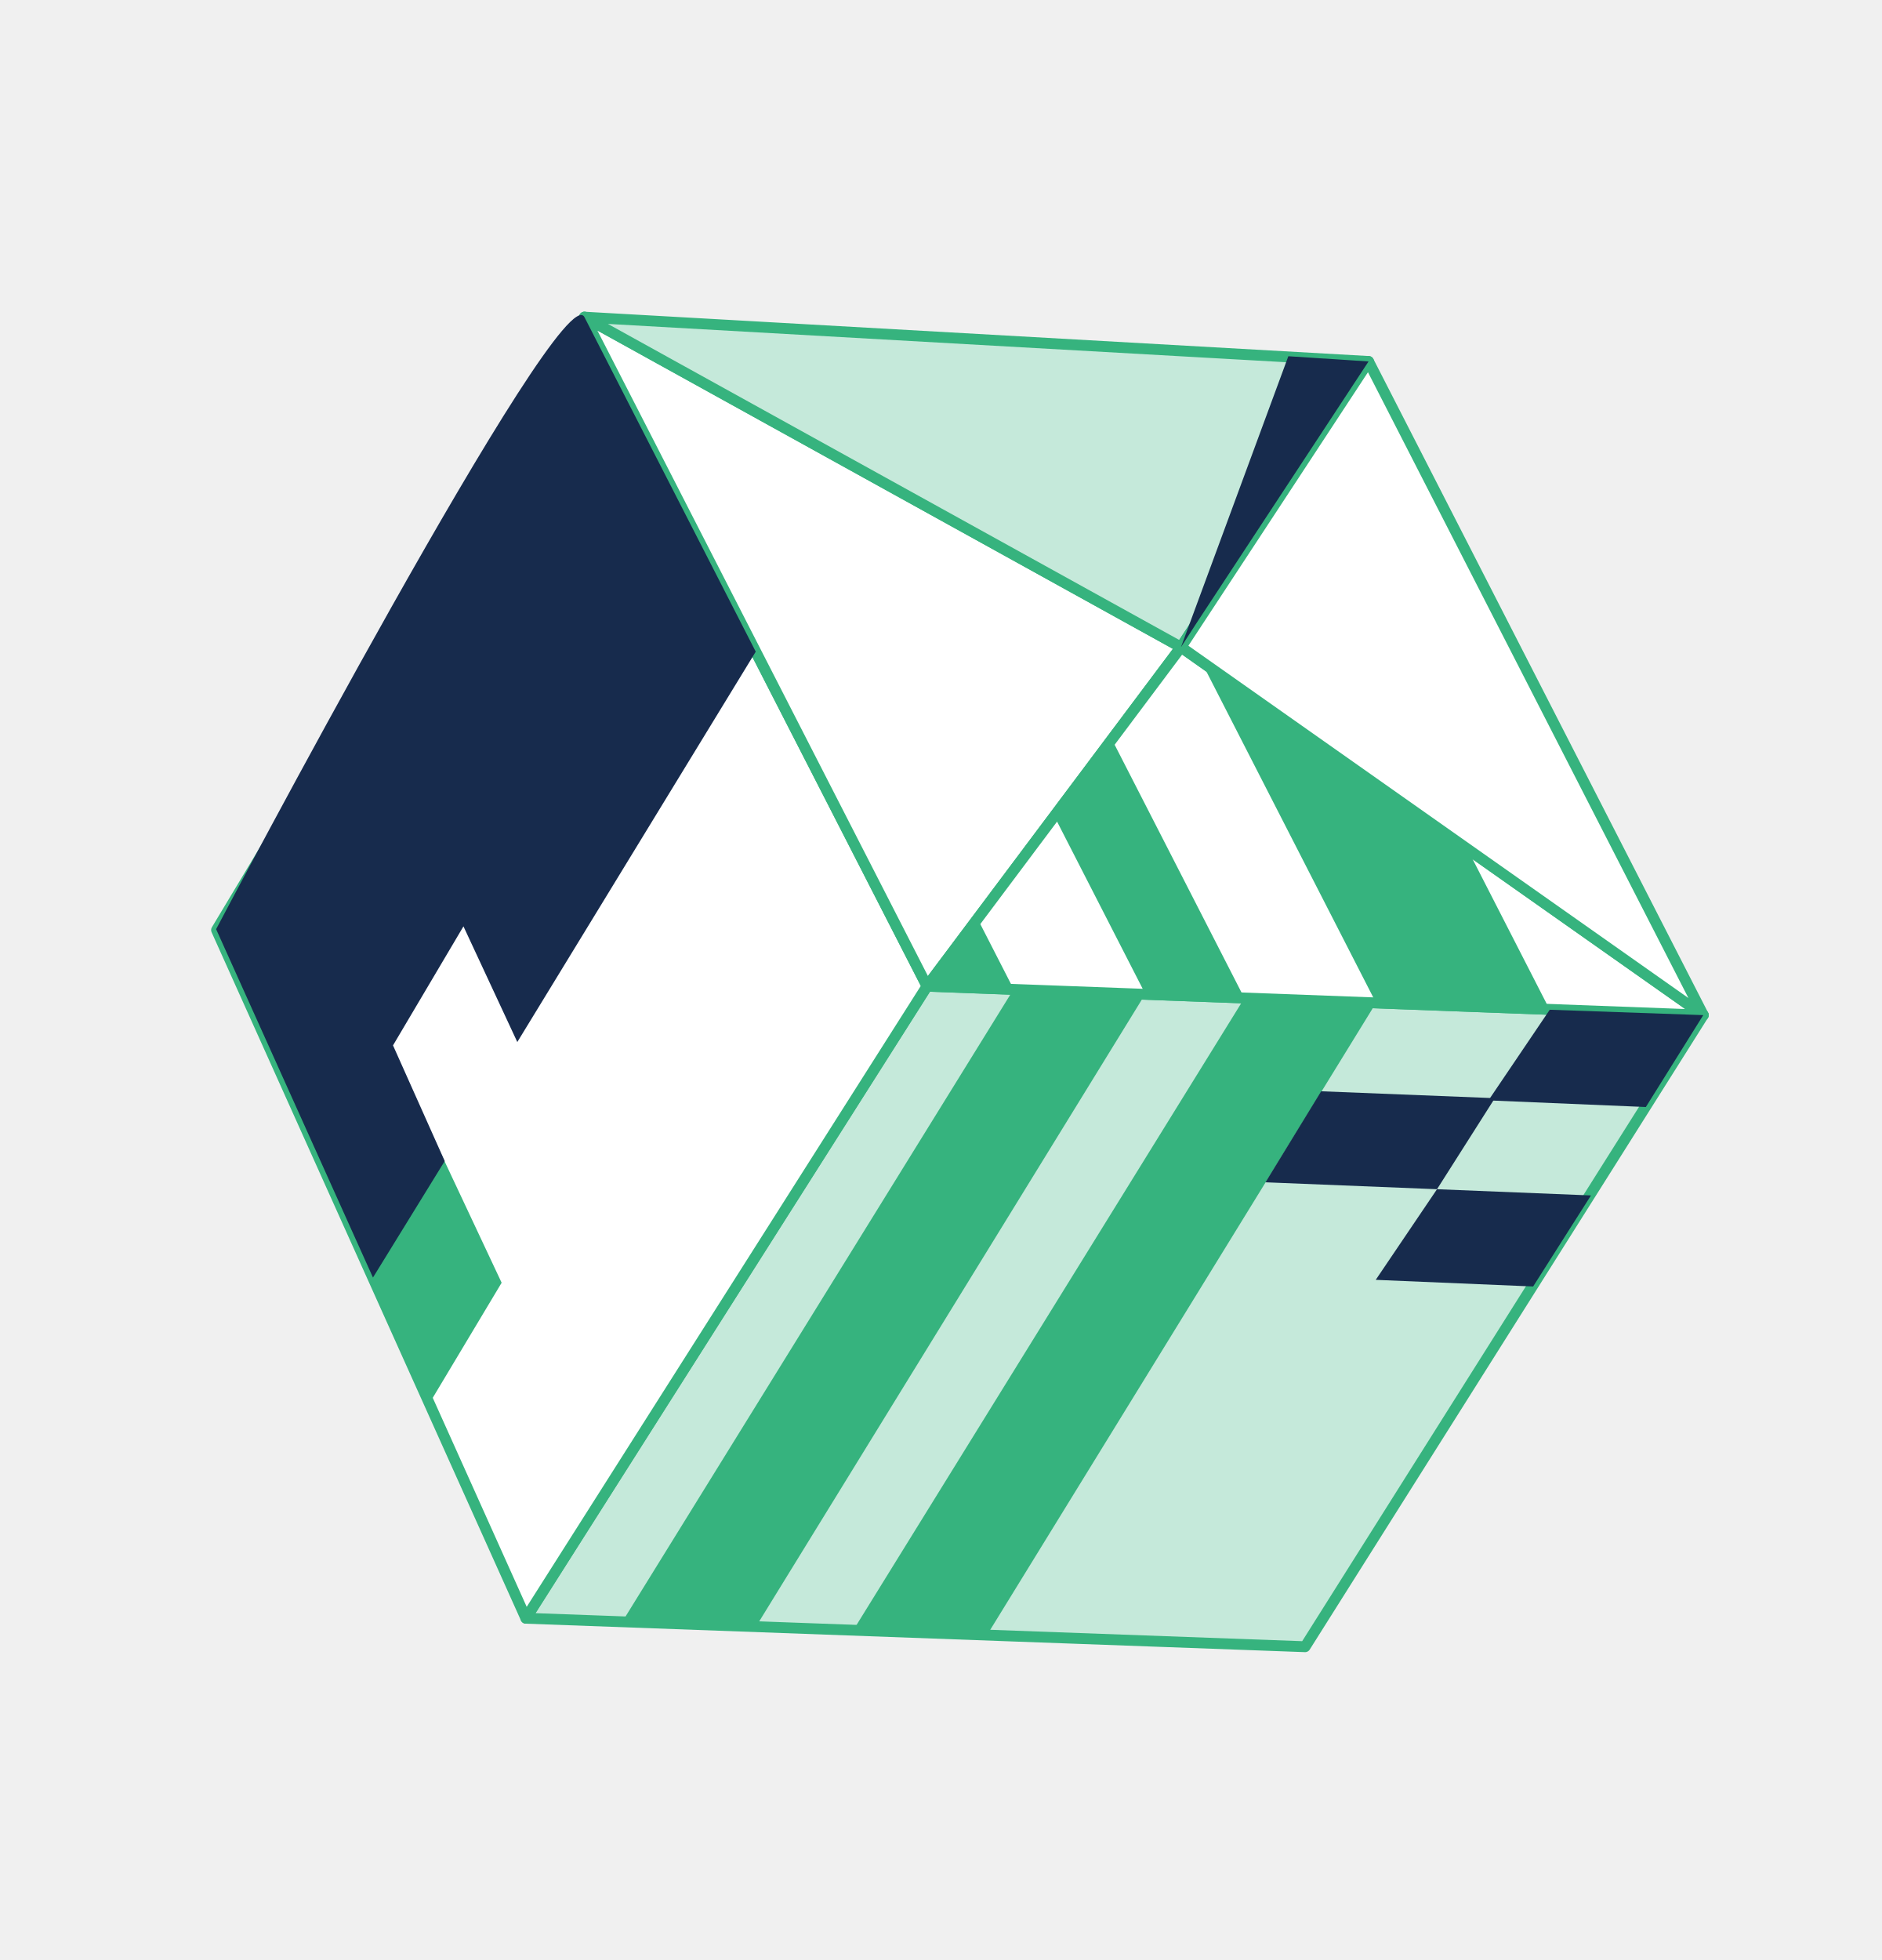
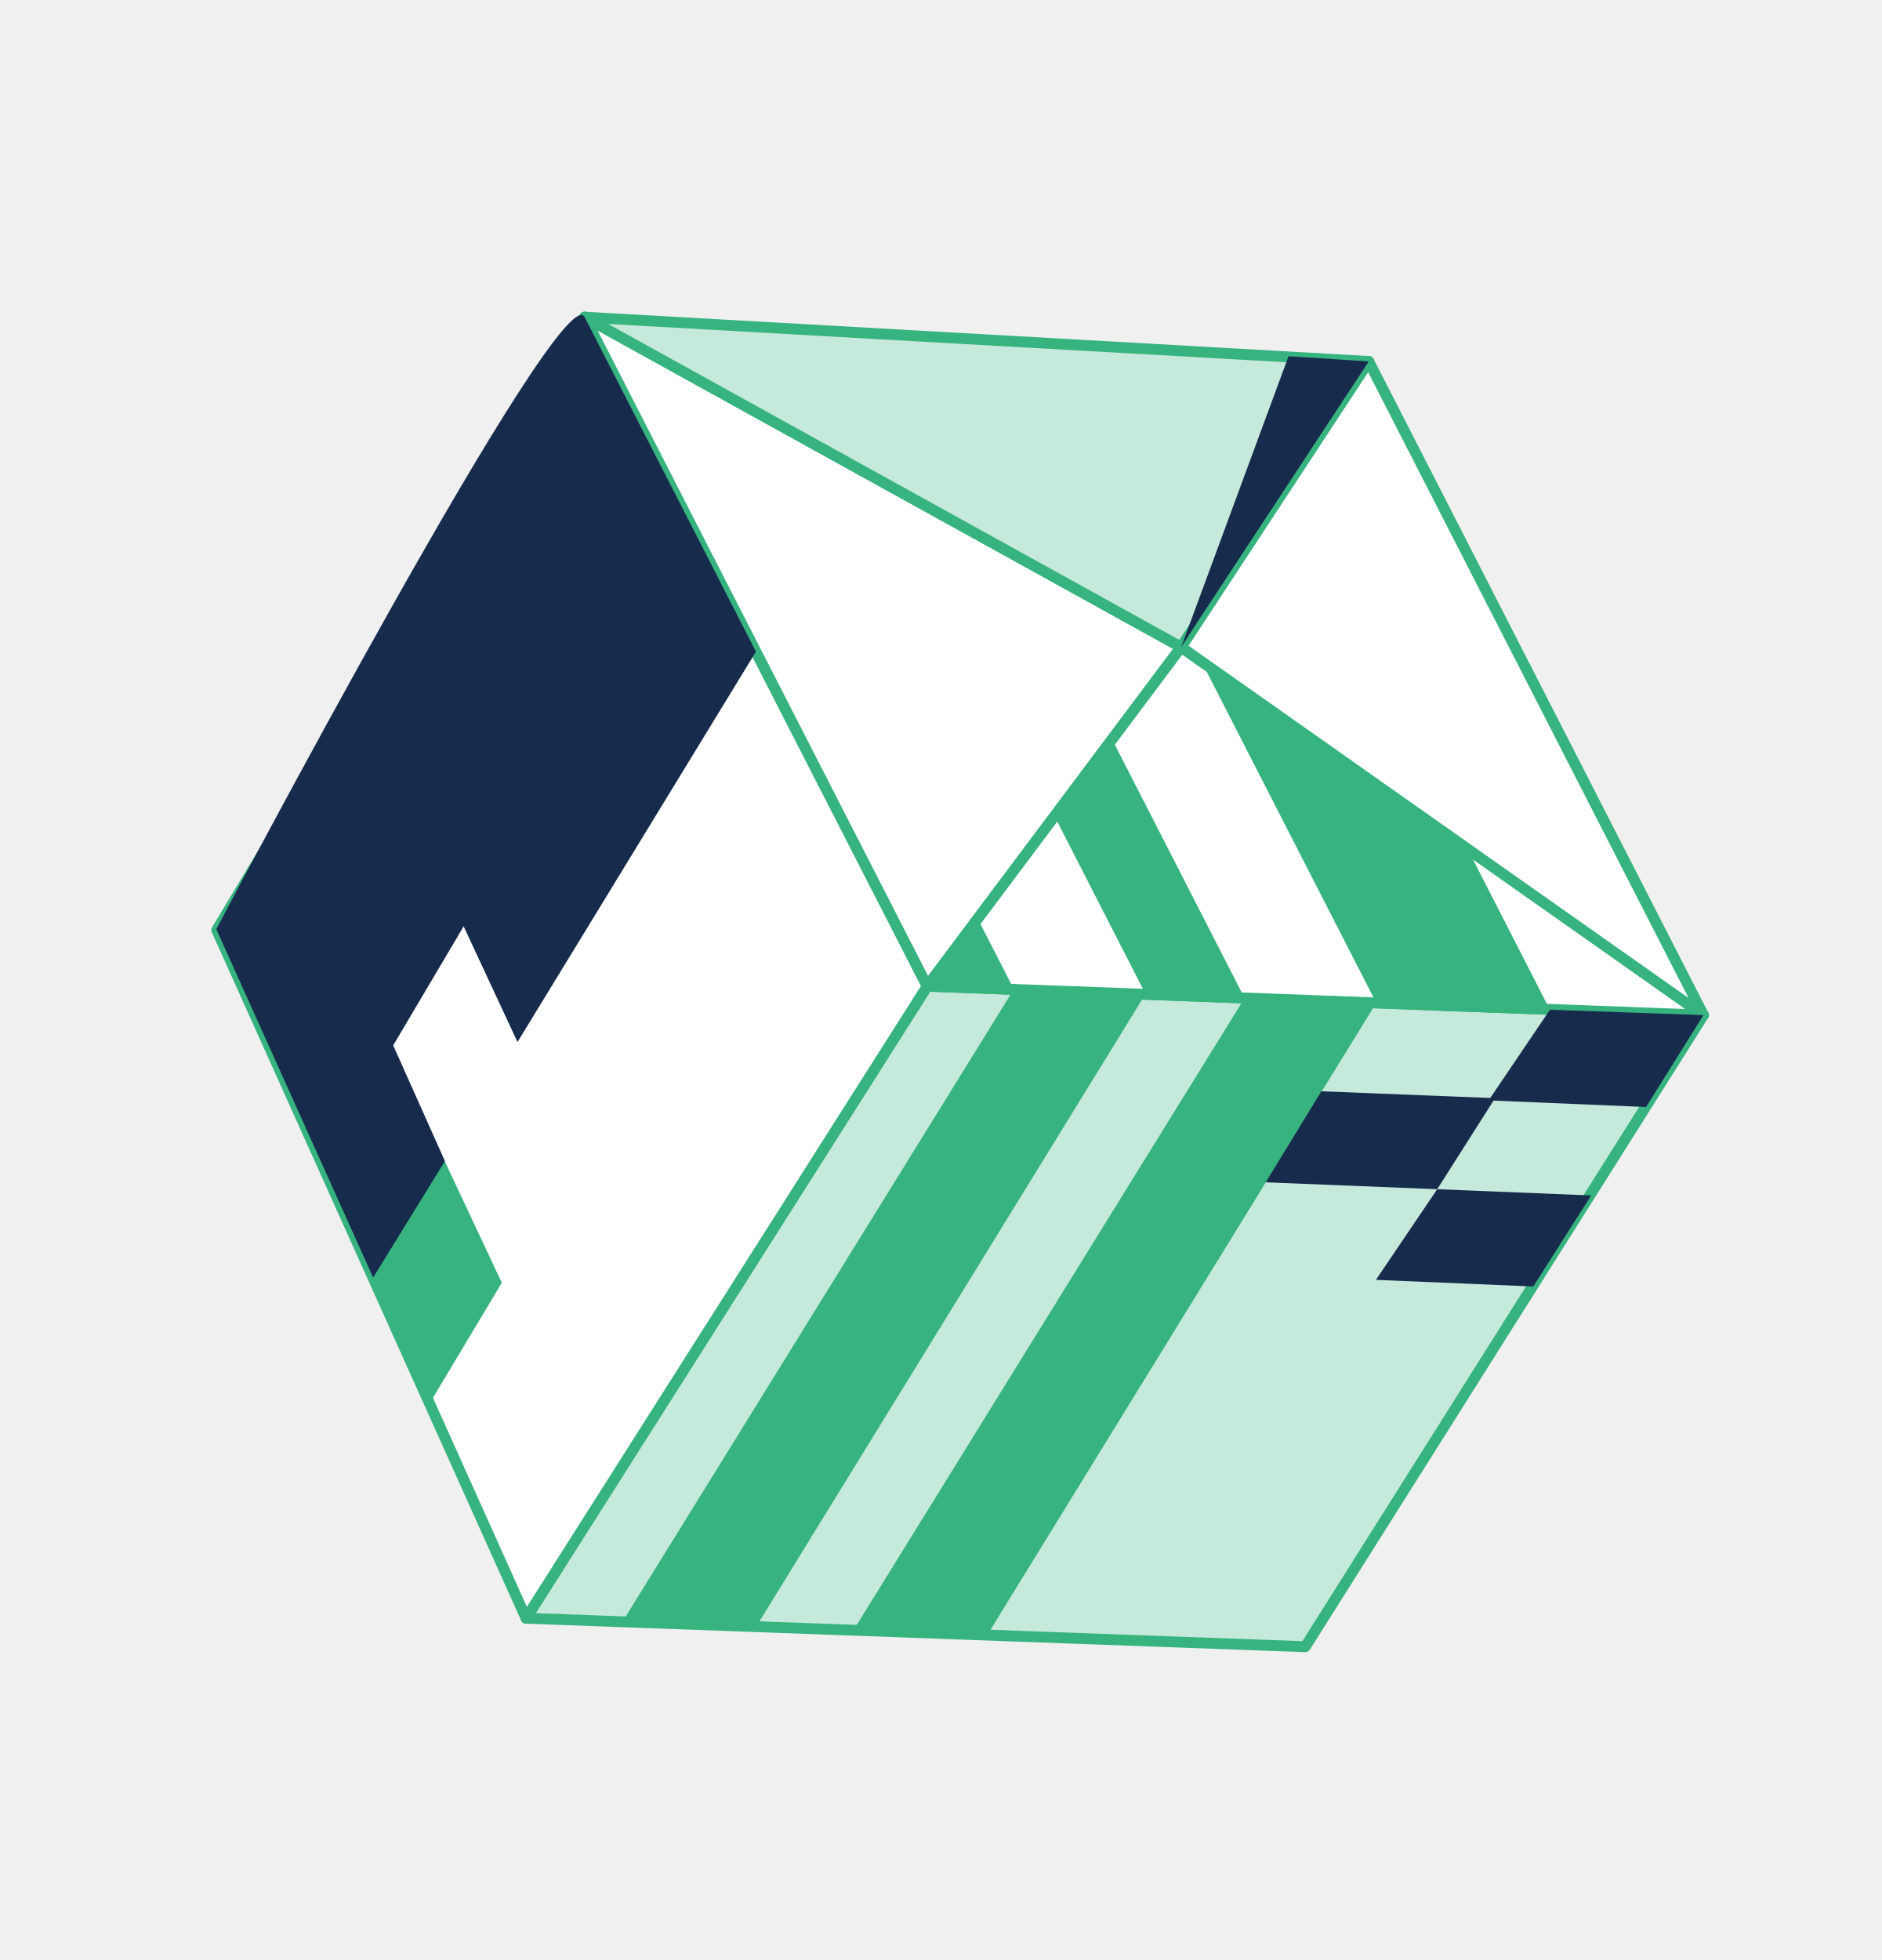
- <svg xmlns="http://www.w3.org/2000/svg" width="193" height="201" viewBox="0 0 193 201" fill="none">
+ <svg xmlns="http://www.w3.org/2000/svg" width="97" height="101" viewBox="0 0 193 201" fill="none">
  <path d="M174.707 104.102L133.867 168.873L53.941 165.953L95.087 101.135L174.707 104.102Z" fill="#C5E9DA" stroke="#36B37E" stroke-width="1.113" stroke-miterlimit="10" stroke-linejoin="round" />
  <path d="M95.088 101.134L53.941 165.953L22.213 95.376L59.949 32.525L95.088 101.134Z" fill="white" stroke="#36B37E" stroke-width="1.113" stroke-miterlimit="10" stroke-linejoin="round" />
  <path d="M95.088 101.134L121.135 66.364L59.949 32.525L95.088 101.134Z" fill="white" stroke="#36B37E" stroke-width="1.113" stroke-miterlimit="10" stroke-linejoin="round" />
  <path d="M121.135 66.364L174.707 104.102L95.088 101.134L121.135 66.364Z" fill="white" stroke="#36B37E" stroke-width="1.113" stroke-miterlimit="10" stroke-linejoin="round" />
  <path d="M59.949 32.525L140.375 37.068L121.135 66.364L59.949 32.525Z" fill="#C5E9DA" stroke="#36B37E" stroke-width="1.113" stroke-miterlimit="10" stroke-linejoin="round" />
  <path d="M174.707 104.102L140.375 37.068L121.135 66.364L174.707 104.102Z" fill="white" stroke="#36B37E" stroke-width="1.113" stroke-miterlimit="10" stroke-linejoin="round" />
  <path d="M108.155 83.727L100.253 94.181L108.155 83.727Z" fill="#644DF2" />
  <path d="M103.973 101.444L100.253 94.181L95.088 101.135L103.973 101.444Z" fill="#36B37E" />
  <path d="M103.973 101.444L63.838 166.296L77.562 166.779L117.478 101.929L103.973 101.444Z" fill="#36B37E" />
  <path d="M127.639 102.359L87.504 167.211L101.228 167.694L141.144 102.844L127.639 102.359Z" fill="#36B37E" />
  <path d="M127.64 102.358L113.835 75.405L108.155 83.727L117.478 101.929L127.64 102.358Z" fill="#36B37E" />
  <path d="M141.144 102.844L123.216 67.839L150.533 87.099L158.959 103.551L141.144 102.844Z" fill="#36B37E" />
  <path d="M158.96 103.551L152.673 112.846L168.818 113.525L174.707 104.102L158.96 103.551Z" fill="#172B4D" />
  <path d="M135.515 111.912L129.801 121.246L147.397 121.955L153.331 112.619L135.515 111.912Z" fill="#172B4D" />
  <path d="M147.397 121.955L141.111 131.25L157.256 131.93L163.189 122.594L147.397 121.955Z" fill="#172B4D" />
  <path d="M122.738 63.886L121.135 66.364L132.147 36.532L140.375 37.068L122.738 63.886Z" fill="#172B4D" />
  <path d="M44.011 143.975L51.454 131.547L44.09 115.876L36.865 128.082L44.011 143.975Z" fill="#36B37E" />
  <path d="M45.616 119.07L40.312 107.205L47.538 94.999L53.061 106.862L77.518 66.83C77.518 66.83 62.28 37.076 59.949 32.525C57.618 27.975 22.168 95.288 22.168 95.288L38.256 131.014L45.616 119.07Z" fill="#172B4D" />
</svg>
